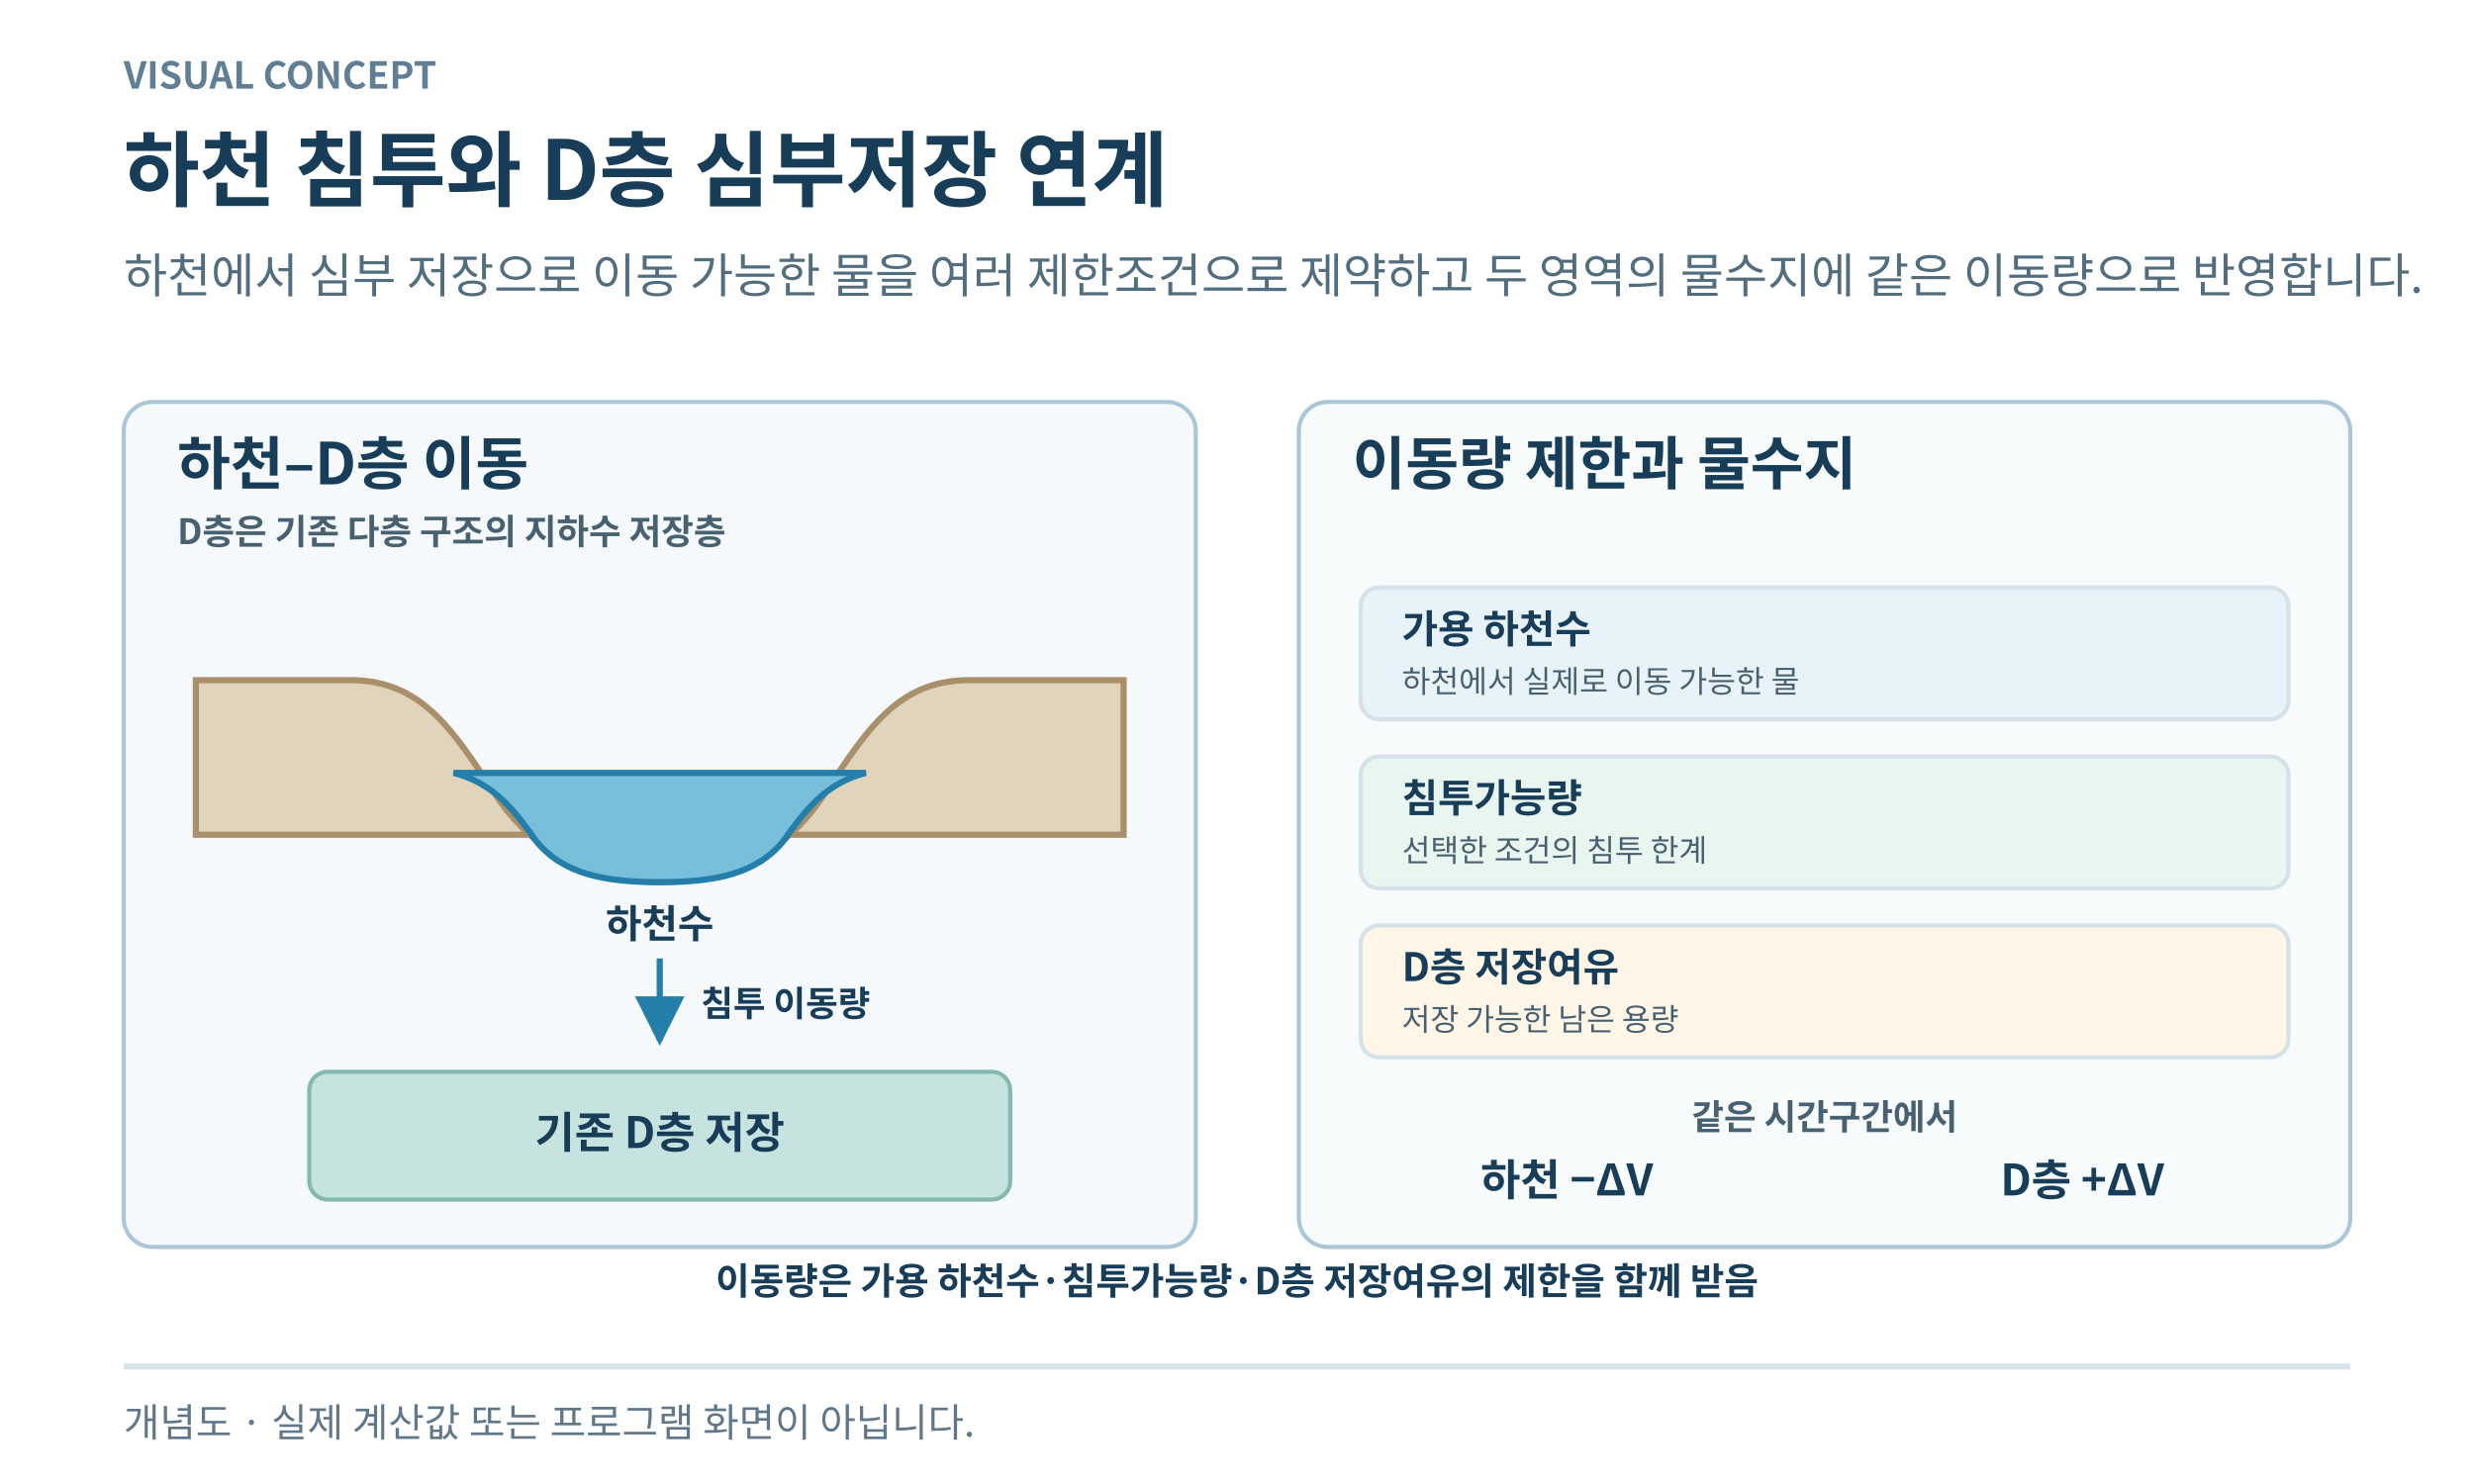
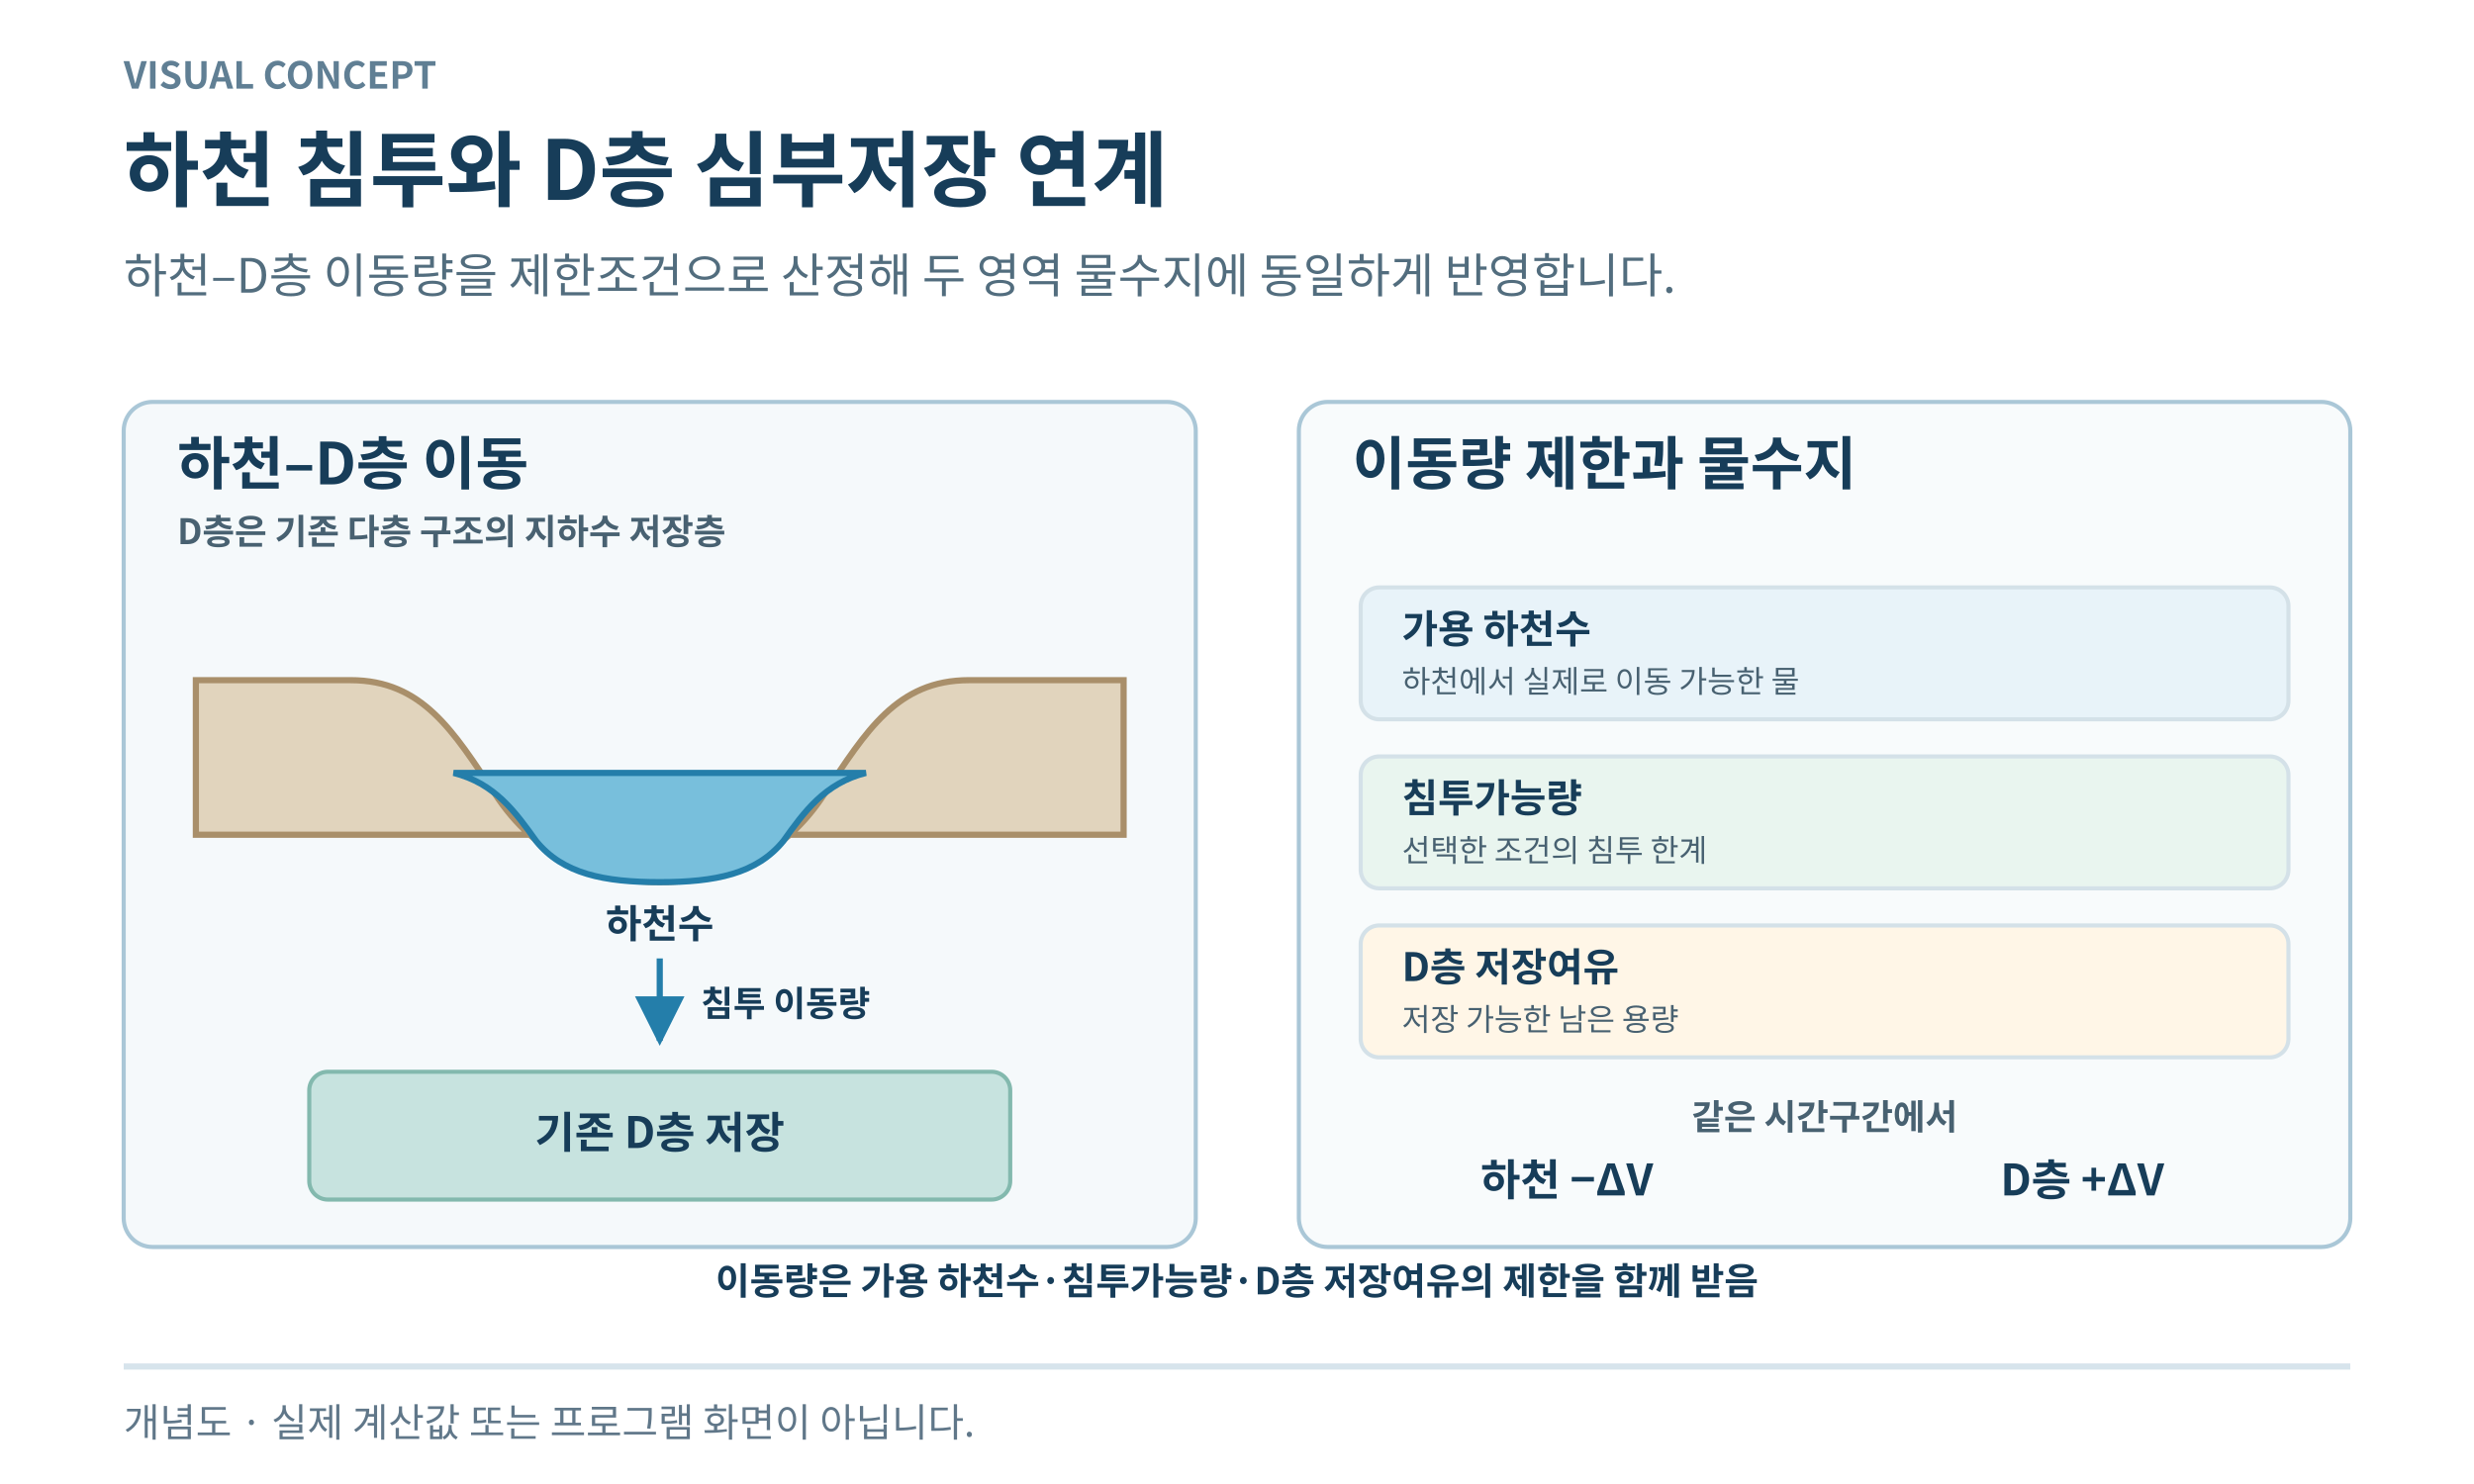
<svg xmlns="http://www.w3.org/2000/svg" width="1200" height="720" viewBox="0 0 1200 720" role="img" aria-labelledby="title desc">
  <defs>
    <marker id="arrow" viewBox="0 0 10 10" refX="9" refY="5" markerWidth="8" markerHeight="8" orient="auto-start-reverse">
      <path d="M0 0 10 5 0 10Z" fill="#247eaa" />
    </marker>
  </defs>
  <rect width="1200" height="720" fill="#fff" />
  <g font-family="Noto Sans CJK KR,Noto Sans KR,Malgun Gothic,Arial,sans-serif">
    <text x="60" y="43" font-size="18" font-weight="600" text-anchor="start" fill="#607f94">VISUAL CONCEPT</text>
    <text x="60" y="97" font-size="40" font-weight="700" text-anchor="start" fill="#173d59">하천 침투와 D층 심부저장 연계</text>
-     <text x="60" y="142" font-size="23" font-weight="400" text-anchor="start" fill="#526d7e">하천에서 심부 저장으로 이동 가능한 물을 여러 제한조건으로 제약하고 두 영역의 물수지에 같은 이동량으로 반영합니다.</text>
+     <text x="60" y="142" font-size="23" font-weight="400" text-anchor="start" fill="#526d7e">하천–D층 이동량을 제한조건으로 산정해 두 영역 물수지에 동일하게 반영합니다.</text>
    <rect x="60" y="195" width="520" height="410" rx="14" fill="#f5f9fb" stroke="#aac7d7" stroke-width="2" />
    <text x="86" y="235" font-size="28" font-weight="700" text-anchor="start" fill="#173d59">하천–D층 이동</text>
    <text x="86" y="264" font-size="17" font-weight="600" text-anchor="start" fill="#486171">D층은 기존 다층 구조의 지하수 저장층</text>
    <path d="M95 405V330H170C205 330 220 355 240 385C260 416 290 428 320 428C350 428 380 416 400 385C420 355 435 330 470 330H545V405Z" fill="#e1d4bd" stroke="#a98f6a" stroke-width="3" />
    <path d="M220 375H420C400 380 390 394 380 408C367 424 347 428 320 428C293 428 273 424 260 408C250 394 240 380 220 375Z" fill="#78bfdc" stroke="#247eaa" stroke-width="3" />
    <text x="320" y="455" font-size="19" font-weight="700" text-anchor="middle" fill="#173d59">하천수</text>
    <path d="M320 465V505" fill="none" stroke="#247eaa" stroke-width="3" marker-end="url(#arrow)" />
    <text x="340" y="493" font-size="17" font-weight="700" text-anchor="start" fill="#173d59">침투 이동량</text>
    <rect x="150" y="520" width="340" height="62" rx="9" fill="#c7e3df" stroke="#83b9ae" stroke-width="2" />
    <text x="320" y="557" font-size="21" font-weight="700" text-anchor="middle" fill="#173d59">기존 D층 저장</text>
    <rect x="630" y="195" width="510" height="410" rx="14" fill="#f8fbfc" stroke="#aac7d7" stroke-width="2" />
    <text x="656" y="235" font-size="28" font-weight="700" text-anchor="start" fill="#173d59">이동량 제한과 물수지</text>
    <rect x="660" y="285" width="450" height="64" rx="9" fill="#e8f3f9" stroke="#d4e1e8" stroke-width="2" />
    <text x="680" y="312" font-size="19" font-weight="700" text-anchor="start" fill="#173d59">가용 하천수</text>
    <text x="680" y="336" font-size="15" font-weight="500" text-anchor="start" fill="#486171">하천에서 실제로 이동 가능한 물</text>
    <rect x="660" y="367" width="450" height="64" rx="9" fill="#e9f5ef" stroke="#d4e1e8" stroke-width="2" />
    <text x="680" y="394" font-size="19" font-weight="700" text-anchor="start" fill="#173d59">침투가능량</text>
    <text x="680" y="418" font-size="15" font-weight="500" text-anchor="start" fill="#486171">선택한 조건의 침투 한계</text>
    <rect x="660" y="449" width="450" height="64" rx="9" fill="#fff6e7" stroke="#d4e1e8" stroke-width="2" />
    <text x="680" y="476" font-size="19" font-weight="700" text-anchor="start" fill="#173d59">D층 저장여유</text>
    <text x="680" y="500" font-size="15" font-weight="500" text-anchor="start" fill="#486171">저장 가능한 남은 용량</text>
    <text x="885" y="548" font-size="17" font-weight="600" text-anchor="middle" fill="#486171">같은 시간구간에서</text>
    <text x="760" y="580" font-size="21" font-weight="700" text-anchor="middle" fill="#173d59">하천  −ΔV</text>
    <text x="1010" y="580" font-size="21" font-weight="700" text-anchor="middle" fill="#173d59">D층  +ΔV</text>
    <text x="600" y="628" font-size="18" font-weight="600" text-anchor="middle" fill="#173d59">이동량은 가용 하천수·침투가능량·D층 저장여유의 제한을 함께 받음</text>
    <line x1="60" y1="663" x2="1140" y2="663" stroke="#d7e4ec" stroke-width="3" />
    <text x="60" y="697" font-size="19" font-weight="400" text-anchor="start" fill="#607789">개념도 · 실제 계산값 또는 프로그램 화면이 아닙니다.</text>
  </g>
</svg>
